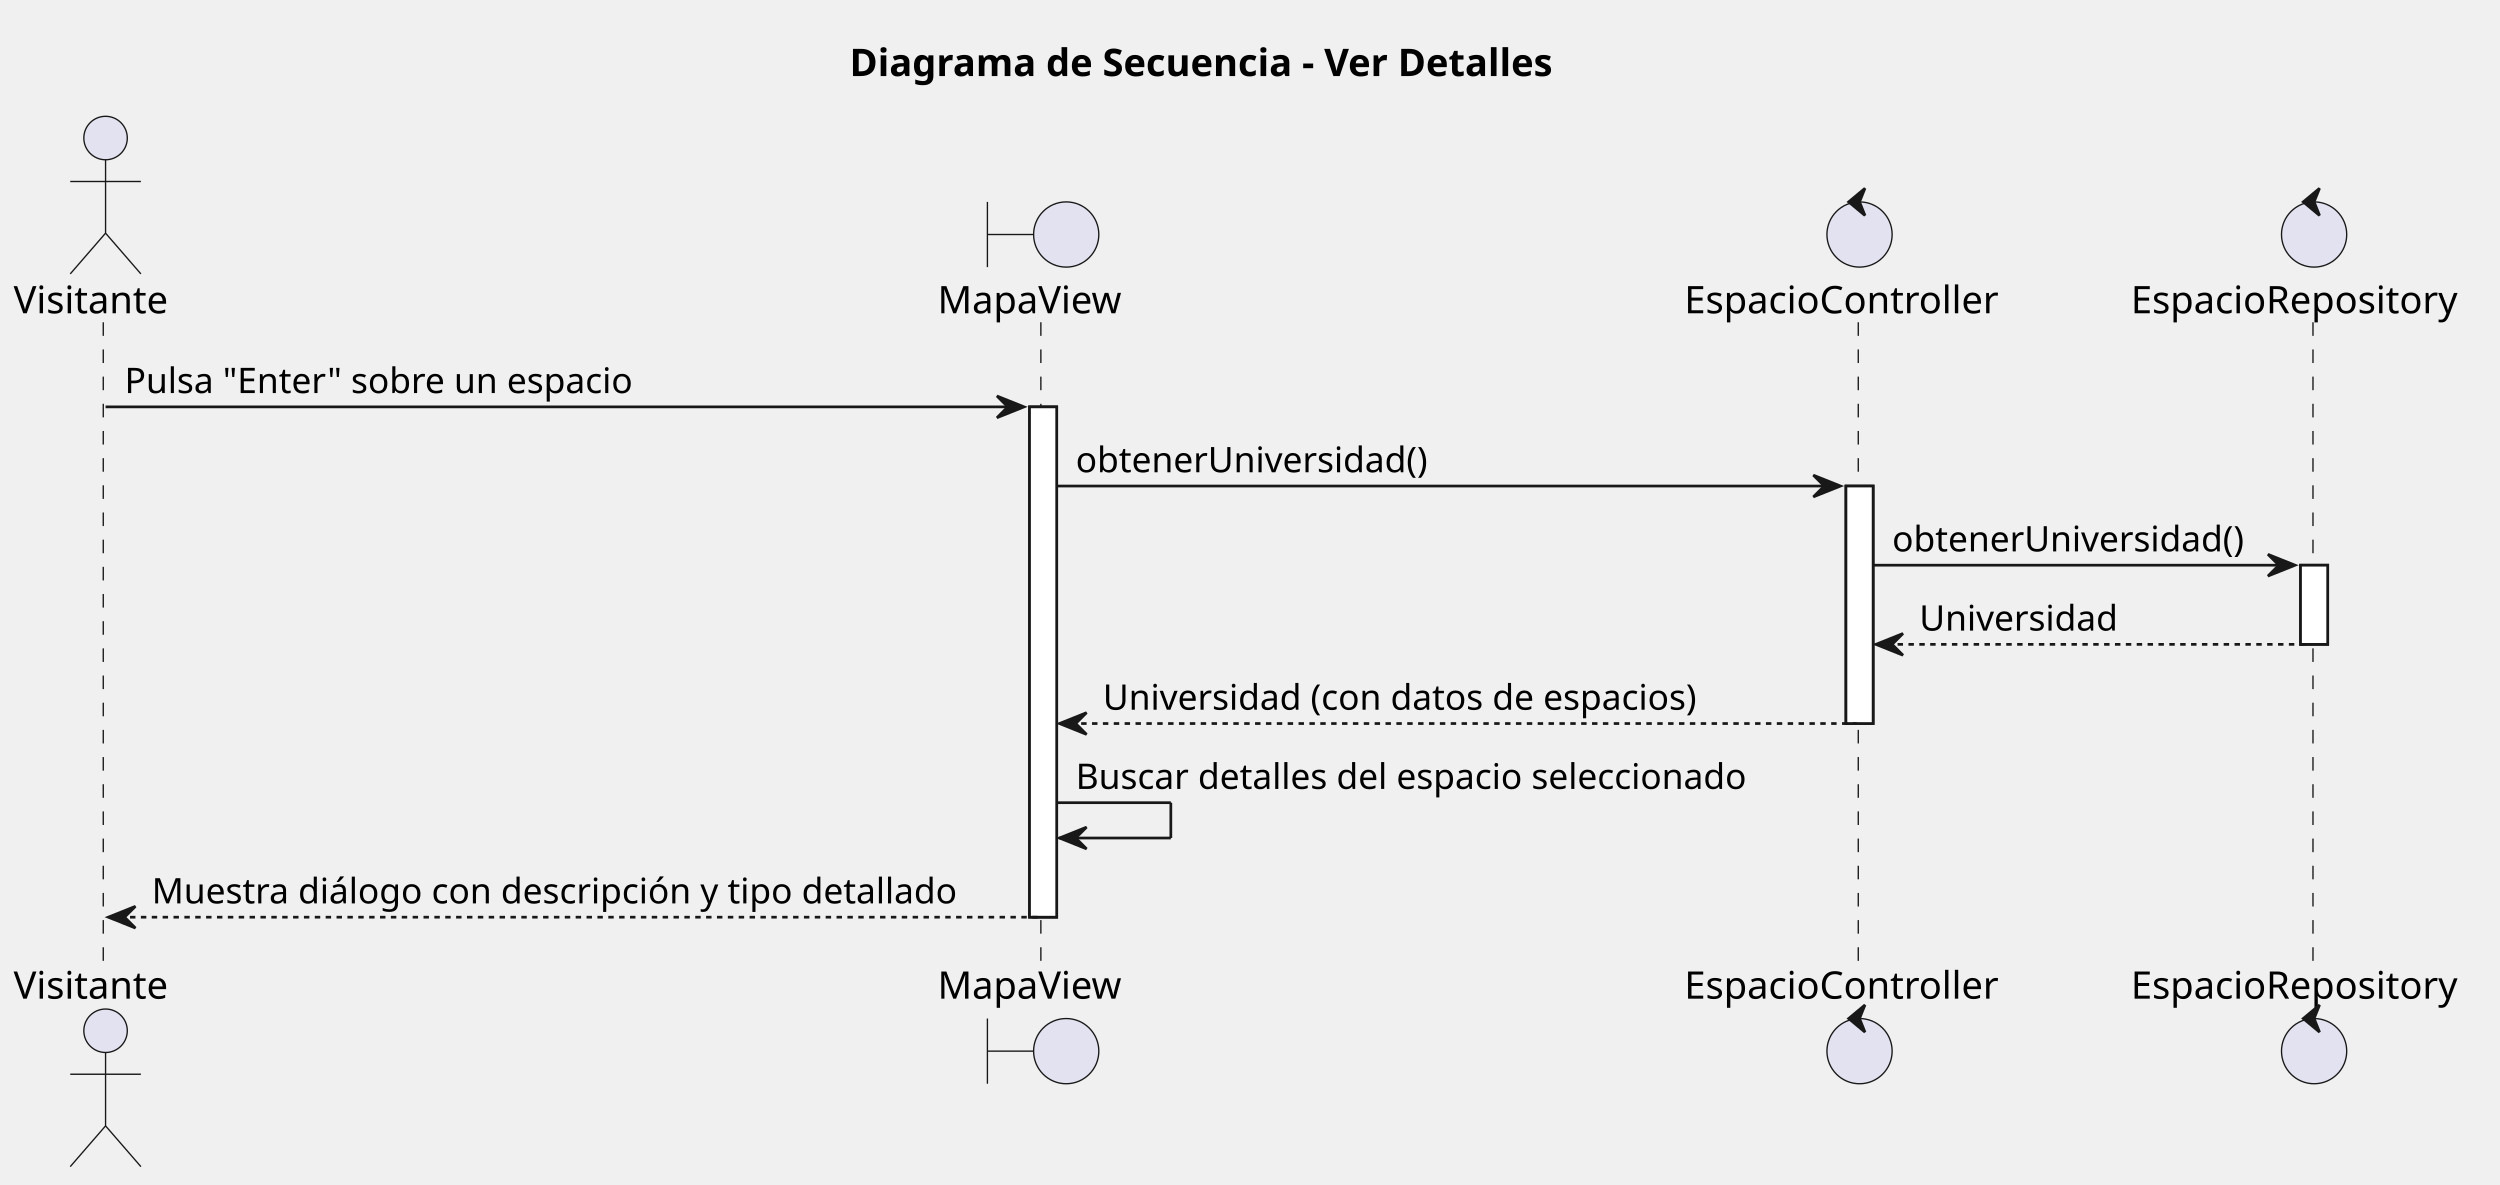
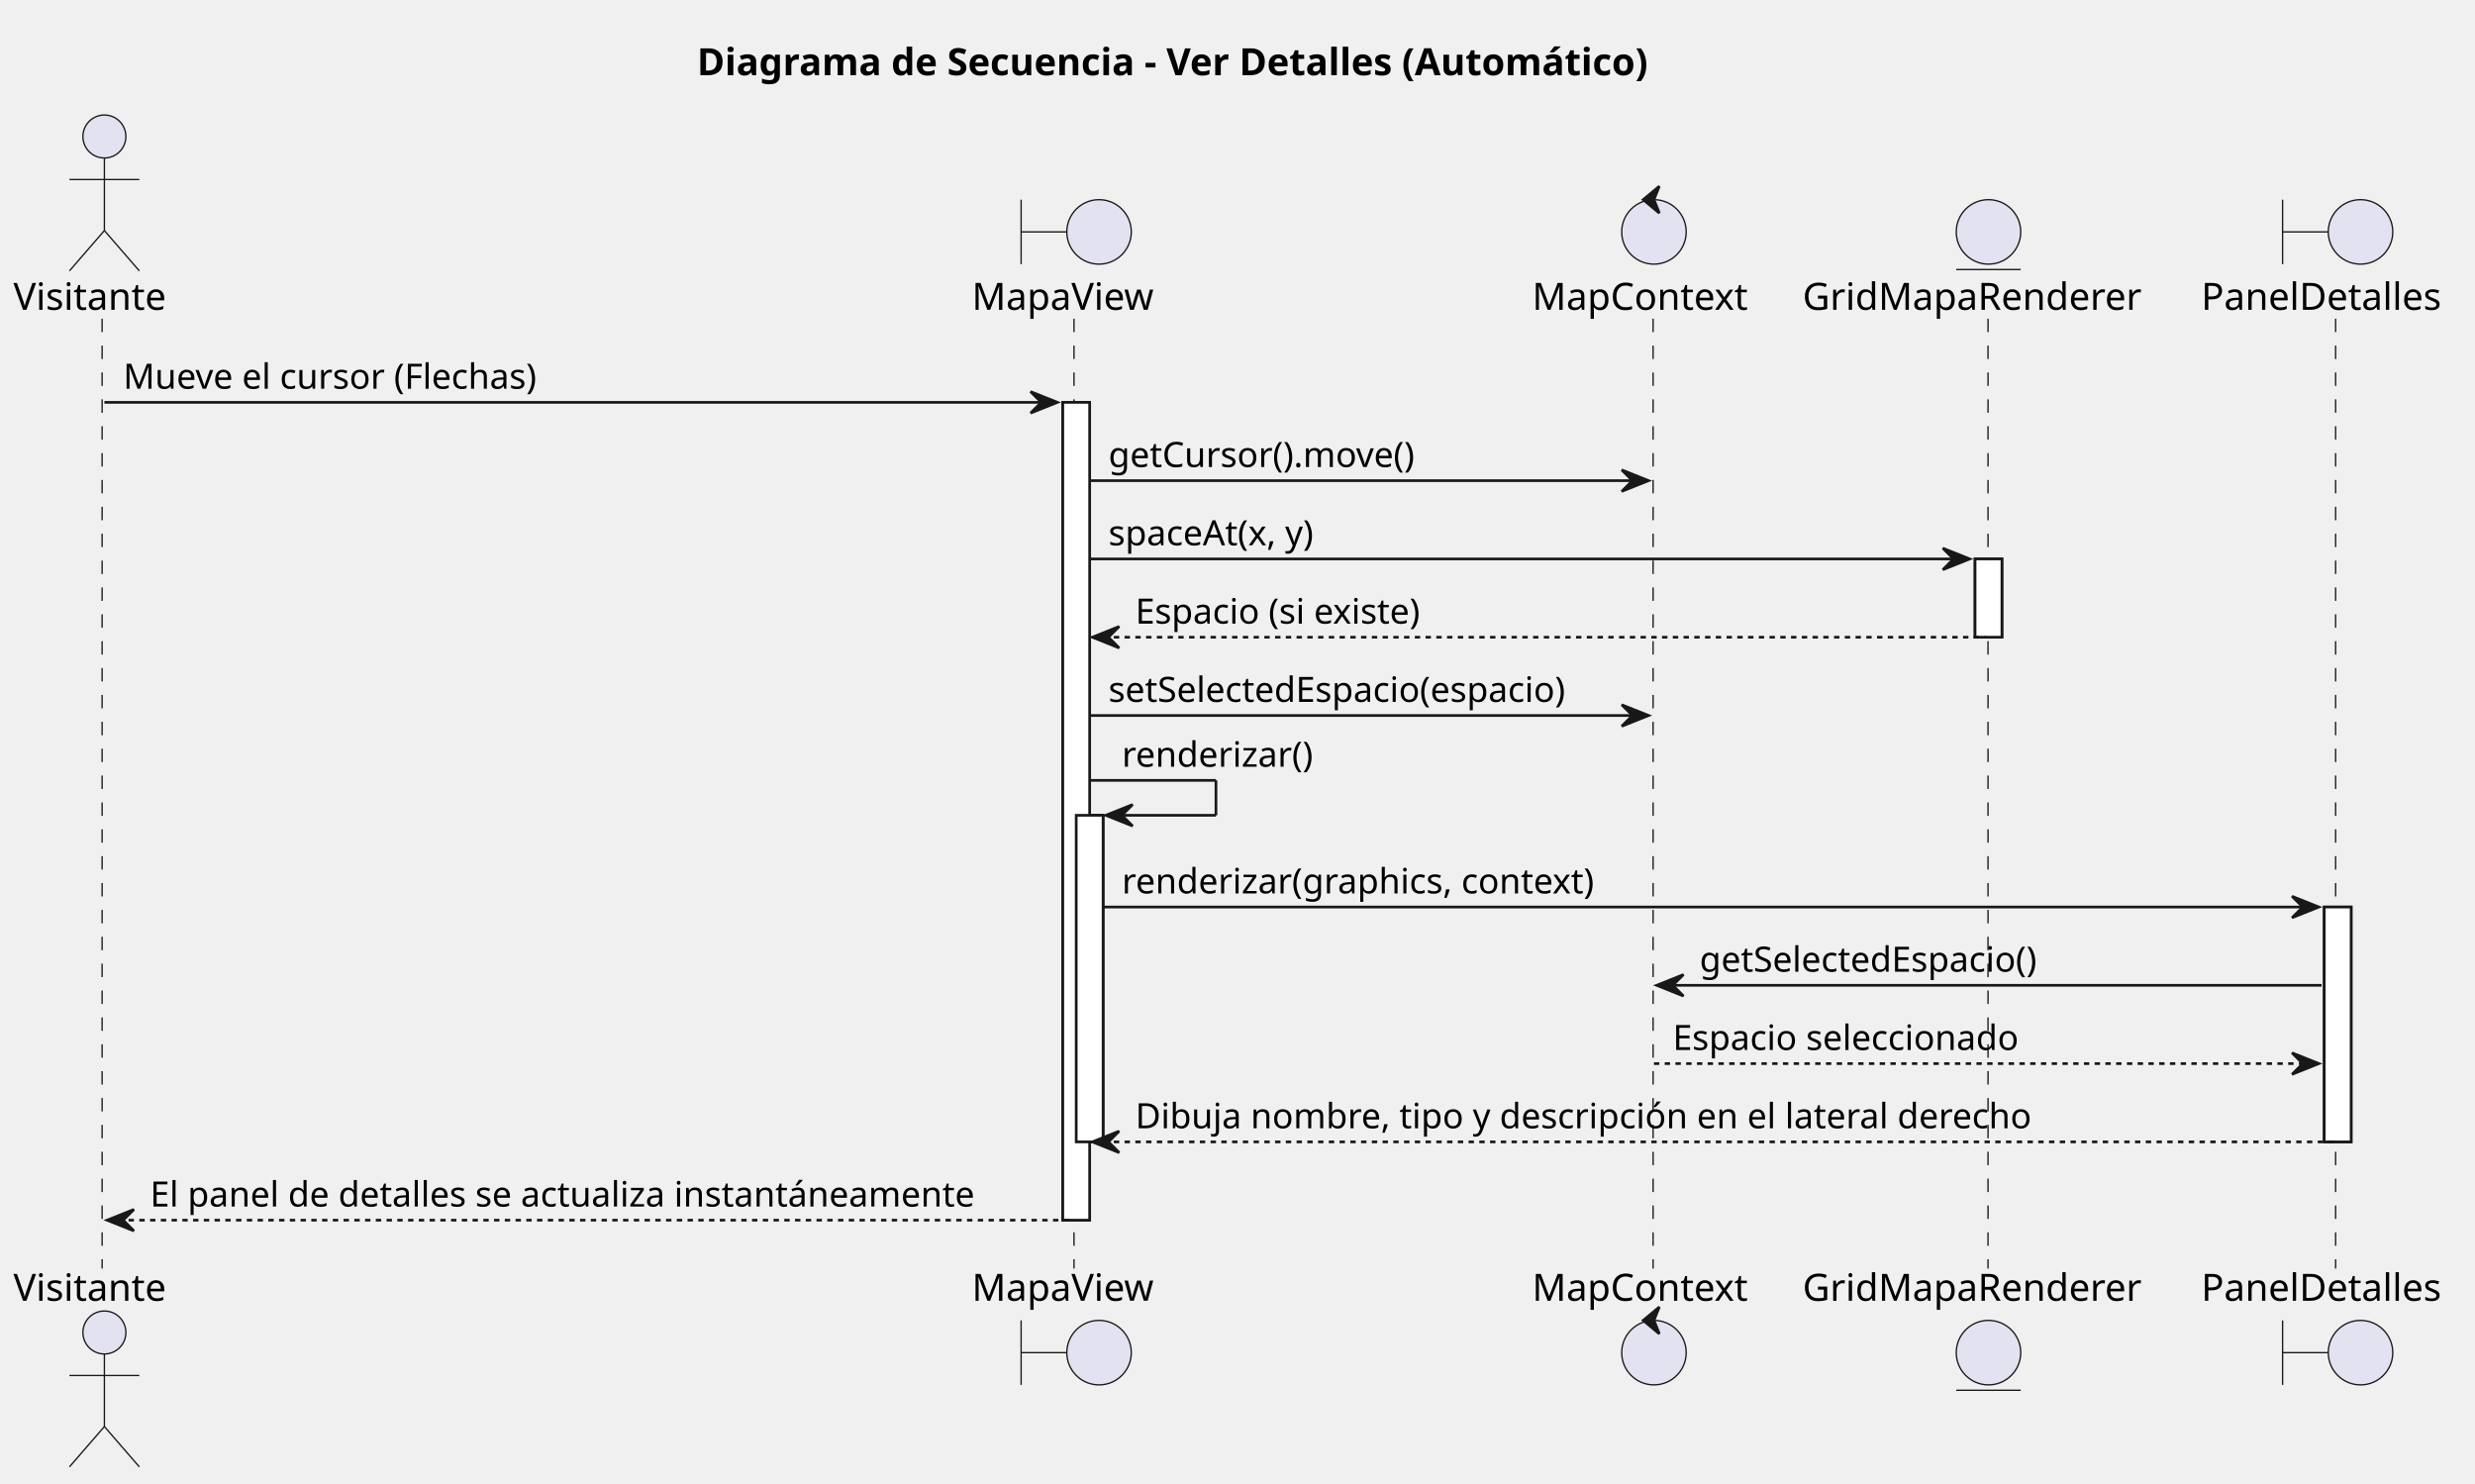
- <svg xmlns="http://www.w3.org/2000/svg" contentStyleType="text/css" data-diagram-type="SEQUENCE" height="436px" preserveAspectRatio="none" style="width:920px;height:436px;background:#FFFFFF;" version="1.1" viewBox="0 0 920 436" width="920px" zoomAndPan="magnify">
+ <svg xmlns="http://www.w3.org/2000/svg" contentStyleType="text/css" data-diagram-type="SEQUENCE" height="552px" preserveAspectRatio="none" style="width:921px;height:552px;background:#FFFFFF;" version="1.1" viewBox="0 0 921 552" width="921px" zoomAndPan="magnify">
  <defs />
  <g>
-     <text fill="#000000" font-family="sans-serif" font-size="14" font-weight="bold" lengthAdjust="spacing" textLength="297.739" x="312.634" y="27.995">Diagrama de Secuencia - Ver Detalles</text>
+     <text fill="#000000" font-family="sans-serif" font-size="14" font-weight="bold" lengthAdjust="spacing" textLength="405.966" x="259.356" y="27.995">Diagrama de Secuencia - Ver Detalles (Automático)</text>
    <g>
-       <rect fill="#FFFFFF" height="187.797" style="stroke:#181818;stroke-width:1;" width="10" x="378.865" y="149.727" />
+       <rect fill="#FFFFFF" height="304.328" style="stroke:#181818;stroke-width:1;" width="10" x="395.483" y="149.727" />
    </g>
    <g>
-       <rect fill="#FFFFFF" height="87.398" style="stroke:#181818;stroke-width:1;" width="10" x="679.308" y="178.859" />
+       <rect fill="#FFFFFF" height="121.531" style="stroke:#181818;stroke-width:1;" width="10" x="400.483" y="303.391" />
    </g>
    <g>
-       <rect fill="#FFFFFF" height="29.133" style="stroke:#181818;stroke-width:1;" width="10" x="846.592" y="207.992" />
+       <rect fill="#FFFFFF" height="29.133" style="stroke:#181818;stroke-width:1;" width="10" x="734.96" y="207.992" />
    </g>
    <g>
-       <rect fill="#000000" fill-opacity="0" height="236.93" width="8" x="34.847" y="118.594" />
-       <line style="stroke:#181818;stroke-width:0.5;stroke-dasharray:5,5;" x1="38" x2="38" y1="118.594" y2="355.523" />
+       <rect fill="#FFFFFF" height="87.398" style="stroke:#181818;stroke-width:1;" width="10" x="864.904" y="337.523" />
    </g>
    <g>
-       <rect fill="#000000" fill-opacity="0" height="236.93" width="8" x="379.865" y="118.594" />
-       <line style="stroke:#181818;stroke-width:0.5;stroke-dasharray:5,5;" x1="383.038" x2="383.038" y1="118.594" y2="355.523" />
+       <rect fill="#000000" fill-opacity="0" height="353.461" width="8" x="34.847" y="118.594" />
+       <line style="stroke:#181818;stroke-width:0.5;stroke-dasharray:5,5;" x1="38" x2="38" y1="118.594" y2="472.055" />
    </g>
    <g>
-       <rect fill="#000000" fill-opacity="0" height="236.93" width="8" x="680.308" y="118.594" />
-       <line style="stroke:#181818;stroke-width:0.5;stroke-dasharray:5,5;" x1="683.843" x2="683.843" y1="118.594" y2="355.523" />
+       <rect fill="#000000" fill-opacity="0" height="353.461" width="8" x="396.483" y="118.594" />
+       <line style="stroke:#181818;stroke-width:0.5;stroke-dasharray:5,5;" x1="399.656" x2="399.656" y1="118.594" y2="472.055" />
    </g>
    <g>
-       <rect fill="#000000" fill-opacity="0" height="236.93" width="8" x="847.592" y="118.594" />
-       <line style="stroke:#181818;stroke-width:0.5;stroke-dasharray:5,5;" x1="851.177" x2="851.177" y1="118.594" y2="355.523" />
+       <rect fill="#000000" fill-opacity="0" height="353.461" width="8" x="611.47" y="118.594" />
+       <line style="stroke:#181818;stroke-width:0.5;stroke-dasharray:5,5;" x1="615.152" x2="615.152" y1="118.594" y2="472.055" />
+     </g>
+     <g>
+       <rect fill="#000000" fill-opacity="0" height="353.461" width="8" x="735.96" y="118.594" />
+       <line style="stroke:#181818;stroke-width:0.5;stroke-dasharray:5,5;" x1="739.788" x2="739.788" y1="118.594" y2="472.055" />
+     </g>
+     <g>
+       <rect fill="#000000" fill-opacity="0" height="353.461" width="8" x="865.904" y="118.594" />
+       <line style="stroke:#181818;stroke-width:0.5;stroke-dasharray:5,5;" x1="869.131" x2="869.131" y1="118.594" y2="472.055" />
    </g>
    <g class="participant participant-head" data-participant="visitor">
      <text fill="#000000" font-family="sans-serif" font-size="14" lengthAdjust="spacing" textLength="61.694" x="5" y="115.292">Visitante</text>
      <ellipse cx="38.847" cy="50.797" fill="#E2E2F0" rx="8" ry="8" style="stroke:#181818;stroke-width:0.5;" />
      <path d="M38.847,58.797 L38.847,85.797 M25.847,66.797 L51.847,66.797 M38.847,85.797 L25.847,100.797 M38.847,85.797 L51.847,100.797" fill="none" style="stroke:#181818;stroke-width:0.5;" />
    </g>
    <g class="participant participant-tail" data-participant="visitor">
-       <text fill="#000000" font-family="sans-serif" font-size="14" lengthAdjust="spacing" textLength="61.694" x="5" y="367.519">Visitante</text>
-       <ellipse cx="38.847" cy="379.32" fill="#E2E2F0" rx="8" ry="8" style="stroke:#181818;stroke-width:0.5;" />
-       <path d="M38.847,387.32 L38.847,414.32 M25.847,395.32 L51.847,395.32 M38.847,414.32 L25.847,429.32 M38.847,414.32 L51.847,429.32" fill="none" style="stroke:#181818;stroke-width:0.5;" />
+       <text fill="#000000" font-family="sans-serif" font-size="14" lengthAdjust="spacing" textLength="61.694" x="5" y="484.05">Visitante</text>
+       <ellipse cx="38.847" cy="495.852" fill="#E2E2F0" rx="8" ry="8" style="stroke:#181818;stroke-width:0.5;" />
+       <path d="M38.847,503.852 L38.847,530.852 M25.847,511.852 L51.847,511.852 M38.847,530.852 L25.847,545.852 M38.847,530.852 L51.847,545.852" fill="none" style="stroke:#181818;stroke-width:0.5;" />
    </g>
    <g class="participant participant-head" data-participant="view">
-       <text fill="#000000" font-family="sans-serif" font-size="14" lengthAdjust="spacing" textLength="71.654" x="345.038" y="115.292">MapaView</text>
-       <path d="M363.365,74.297 L363.365,98.297 M363.365,86.297 L380.365,86.297" fill="none" style="stroke:#181818;stroke-width:0.5;" />
-       <ellipse cx="392.365" cy="86.297" fill="#E2E2F0" rx="12" ry="12" style="stroke:#181818;stroke-width:0.5;" />
+       <text fill="#000000" font-family="sans-serif" font-size="14" lengthAdjust="spacing" textLength="71.654" x="361.656" y="115.292">MapaView</text>
+       <path d="M379.983,74.297 L379.983,98.297 M379.983,86.297 L396.983,86.297" fill="none" style="stroke:#181818;stroke-width:0.5;" />
+       <ellipse cx="408.983" cy="86.297" fill="#E2E2F0" rx="12" ry="12" style="stroke:#181818;stroke-width:0.5;" />
    </g>
    <g class="participant participant-tail" data-participant="view">
-       <text fill="#000000" font-family="sans-serif" font-size="14" lengthAdjust="spacing" textLength="71.654" x="345.038" y="367.519">MapaView</text>
-       <path d="M363.365,374.82 L363.365,398.82 M363.365,386.82 L380.365,386.82" fill="none" style="stroke:#181818;stroke-width:0.5;" />
-       <ellipse cx="392.365" cy="386.82" fill="#E2E2F0" rx="12" ry="12" style="stroke:#181818;stroke-width:0.5;" />
+       <text fill="#000000" font-family="sans-serif" font-size="14" lengthAdjust="spacing" textLength="71.654" x="361.656" y="484.05">MapaView</text>
+       <path d="M379.983,491.352 L379.983,515.352 M379.983,503.352 L396.983,503.352" fill="none" style="stroke:#181818;stroke-width:0.5;" />
+       <ellipse cx="408.983" cy="503.352" fill="#E2E2F0" rx="12" ry="12" style="stroke:#181818;stroke-width:0.5;" />
    </g>
-     <g class="participant participant-head" data-participant="controller">
-       <text fill="#000000" font-family="sans-serif" font-size="14" lengthAdjust="spacing" textLength="122.931" x="619.843" y="115.292">EspacioController</text>
-       <ellipse cx="684.308" cy="86.297" fill="#E2E2F0" rx="12" ry="12" style="stroke:#181818;stroke-width:0.5;" />
-       <polygon fill="#181818" points="680.308,74.297,686.308,69.297,684.308,74.297,686.308,79.297,680.308,74.297" style="stroke:#181818;stroke-width:1;" />
+     <g class="participant participant-head" data-participant="context">
+       <text fill="#000000" font-family="sans-serif" font-size="14" lengthAdjust="spacing" textLength="84.636" x="570.152" y="115.292">MapContext</text>
+       <ellipse cx="615.47" cy="86.297" fill="#E2E2F0" rx="12" ry="12" style="stroke:#181818;stroke-width:0.5;" />
+       <polygon fill="#181818" points="611.47,74.297,617.47,69.297,615.47,74.297,617.47,79.297,611.47,74.297" style="stroke:#181818;stroke-width:1;" />
    </g>
-     <g class="participant participant-tail" data-participant="controller">
-       <text fill="#000000" font-family="sans-serif" font-size="14" lengthAdjust="spacing" textLength="122.931" x="619.843" y="367.519">EspacioController</text>
-       <ellipse cx="684.308" cy="386.82" fill="#E2E2F0" rx="12" ry="12" style="stroke:#181818;stroke-width:0.5;" />
-       <polygon fill="#181818" points="680.308,374.82,686.308,369.82,684.308,374.82,686.308,379.82,680.308,374.82" style="stroke:#181818;stroke-width:1;" />
+     <g class="participant participant-tail" data-participant="context">
+       <text fill="#000000" font-family="sans-serif" font-size="14" lengthAdjust="spacing" textLength="84.636" x="570.152" y="484.05">MapContext</text>
+       <ellipse cx="615.47" cy="503.352" fill="#E2E2F0" rx="12" ry="12" style="stroke:#181818;stroke-width:0.5;" />
+       <polygon fill="#181818" points="611.47,491.352,617.47,486.352,615.47,491.352,617.47,496.352,611.47,491.352" style="stroke:#181818;stroke-width:1;" />
    </g>
-     <g class="participant participant-head" data-participant="repository">
-       <text fill="#000000" font-family="sans-serif" font-size="14" lengthAdjust="spacing" textLength="128.83" x="784.177" y="115.292">EspacioRepository</text>
-       <ellipse cx="851.592" cy="86.297" fill="#E2E2F0" rx="12" ry="12" style="stroke:#181818;stroke-width:0.5;" />
-       <polygon fill="#181818" points="847.592,74.297,853.592,69.297,851.592,74.297,853.592,79.297,847.592,74.297" style="stroke:#181818;stroke-width:1;" />
+     <g class="participant participant-head" data-participant="renderer">
+       <text fill="#000000" font-family="sans-serif" font-size="14" lengthAdjust="spacing" textLength="132.344" x="670.788" y="115.292">GridMapaRenderer</text>
+       <ellipse cx="739.96" cy="86.297" fill="#E2E2F0" rx="12" ry="12" style="stroke:#181818;stroke-width:0.5;" />
+       <line style="stroke:#181818;stroke-width:0.5;" x1="727.96" x2="751.96" y1="100.297" y2="100.297" />
    </g>
-     <g class="participant participant-tail" data-participant="repository">
-       <text fill="#000000" font-family="sans-serif" font-size="14" lengthAdjust="spacing" textLength="128.83" x="784.177" y="367.519">EspacioRepository</text>
-       <ellipse cx="851.592" cy="386.82" fill="#E2E2F0" rx="12" ry="12" style="stroke:#181818;stroke-width:0.5;" />
-       <polygon fill="#181818" points="847.592,374.82,853.592,369.82,851.592,374.82,853.592,379.82,847.592,374.82" style="stroke:#181818;stroke-width:1;" />
+     <g class="participant participant-tail" data-participant="renderer">
+       <text fill="#000000" font-family="sans-serif" font-size="14" lengthAdjust="spacing" textLength="132.344" x="670.788" y="484.05">GridMapaRenderer</text>
+       <ellipse cx="739.96" cy="503.352" fill="#E2E2F0" rx="12" ry="12" style="stroke:#181818;stroke-width:0.5;" />
+       <line style="stroke:#181818;stroke-width:0.5;" x1="727.96" x2="751.96" y1="517.352" y2="517.352" />
+     </g>
+     <g class="participant participant-head" data-participant="panel">
+       <text fill="#000000" font-family="sans-serif" font-size="14" lengthAdjust="spacing" textLength="95.546" x="819.131" y="115.292">PanelDetalles</text>
+       <path d="M849.404,74.297 L849.404,98.297 M849.404,86.297 L866.404,86.297" fill="none" style="stroke:#181818;stroke-width:0.5;" />
+       <ellipse cx="878.404" cy="86.297" fill="#E2E2F0" rx="12" ry="12" style="stroke:#181818;stroke-width:0.5;" />
+     </g>
+     <g class="participant participant-tail" data-participant="panel">
+       <text fill="#000000" font-family="sans-serif" font-size="14" lengthAdjust="spacing" textLength="95.546" x="819.131" y="484.05">PanelDetalles</text>
+       <path d="M849.404,491.352 L849.404,515.352 M849.404,503.352 L866.404,503.352" fill="none" style="stroke:#181818;stroke-width:0.5;" />
+       <ellipse cx="878.404" cy="503.352" fill="#E2E2F0" rx="12" ry="12" style="stroke:#181818;stroke-width:0.5;" />
    </g>
    <g>
-       <rect fill="#FFFFFF" height="187.797" style="stroke:#181818;stroke-width:1;" width="10" x="378.865" y="149.727" />
+       <rect fill="#FFFFFF" height="304.328" style="stroke:#181818;stroke-width:1;" width="10" x="395.483" y="149.727" />
    </g>
    <g>
-       <rect fill="#FFFFFF" height="87.398" style="stroke:#181818;stroke-width:1;" width="10" x="679.308" y="178.859" />
+       <rect fill="#FFFFFF" height="121.531" style="stroke:#181818;stroke-width:1;" width="10" x="400.483" y="303.391" />
    </g>
    <g>
-       <rect fill="#FFFFFF" height="29.133" style="stroke:#181818;stroke-width:1;" width="10" x="846.592" y="207.992" />
+       <rect fill="#FFFFFF" height="29.133" style="stroke:#181818;stroke-width:1;" width="10" x="734.96" y="207.992" />
+     </g>
+     <g>
+       <rect fill="#FFFFFF" height="87.398" style="stroke:#181818;stroke-width:1;" width="10" x="864.904" y="337.523" />
    </g>
    <g class="message" data-participant-1="visitor" data-participant-2="view">
-       <polygon fill="#181818" points="366.865,145.727,376.865,149.727,366.865,153.727,370.865,149.727" style="stroke:#181818;stroke-width:1;" />
-       <line style="stroke:#181818;stroke-width:1;" x1="38.847" x2="372.865" y1="149.727" y2="149.727" />
-       <text fill="#000000" font-family="sans-serif" font-size="13" lengthAdjust="spacing" textLength="200.313" x="45.847" y="144.661">Pulsa "Enter" sobre un espacio</text>
+       <polygon fill="#181818" points="383.483,145.727,393.483,149.727,383.483,153.727,387.483,149.727" style="stroke:#181818;stroke-width:1;" />
+       <line style="stroke:#181818;stroke-width:1;" x1="38.847" x2="389.483" y1="149.727" y2="149.727" />
+       <text fill="#000000" font-family="sans-serif" font-size="13" lengthAdjust="spacing" textLength="167.311" x="45.847" y="144.661">Mueve el cursor (Flechas)</text>
    </g>
-     <g class="message" data-participant-1="view" data-participant-2="controller">
-       <polygon fill="#181818" points="667.308,174.859,677.308,178.859,667.308,182.859,671.308,178.859" style="stroke:#181818;stroke-width:1;" />
-       <line style="stroke:#181818;stroke-width:1;" x1="388.865" x2="673.308" y1="178.859" y2="178.859" />
-       <text fill="#000000" font-family="sans-serif" font-size="13" lengthAdjust="spacing" textLength="138.284" x="395.865" y="173.793">obtenerUniversidad()</text>
+     <g class="message" data-participant-1="view" data-participant-2="context">
+       <polygon fill="#181818" points="603.47,174.859,613.47,178.859,603.47,182.859,607.47,178.859" style="stroke:#181818;stroke-width:1;" />
+       <line style="stroke:#181818;stroke-width:1;" x1="405.483" x2="609.47" y1="178.859" y2="178.859" />
+       <text fill="#000000" font-family="sans-serif" font-size="13" lengthAdjust="spacing" textLength="124.808" x="412.483" y="173.793">getCursor().move()</text>
    </g>
-     <g class="message" data-participant-1="controller" data-participant-2="repository">
-       <polygon fill="#181818" points="834.592,203.992,844.592,207.992,834.592,211.992,838.592,207.992" style="stroke:#181818;stroke-width:1;" />
-       <line style="stroke:#181818;stroke-width:1;" x1="689.308" x2="840.592" y1="207.992" y2="207.992" />
-       <text fill="#000000" font-family="sans-serif" font-size="13" lengthAdjust="spacing" textLength="138.284" x="696.308" y="202.926">obtenerUniversidad()</text>
+     <g class="message" data-participant-1="view" data-participant-2="renderer">
+       <polygon fill="#181818" points="722.96,203.992,732.96,207.992,722.96,211.992,726.96,207.992" style="stroke:#181818;stroke-width:1;" />
+       <line style="stroke:#181818;stroke-width:1;" x1="405.483" x2="728.96" y1="207.992" y2="207.992" />
+       <text fill="#000000" font-family="sans-serif" font-size="13" lengthAdjust="spacing" textLength="85.922" x="412.483" y="202.926">spaceAt(x, y)</text>
    </g>
-     <g class="message" data-participant-1="repository" data-participant-2="controller">
-       <polygon fill="#181818" points="700.308,233.125,690.308,237.125,700.308,241.125,696.308,237.125" style="stroke:#181818;stroke-width:1;" />
-       <line style="stroke:#181818;stroke-width:1;stroke-dasharray:2,2;" x1="694.308" x2="850.592" y1="237.125" y2="237.125" />
-       <text fill="#000000" font-family="sans-serif" font-size="13" lengthAdjust="spacing" textLength="77.257" x="706.308" y="232.059">Universidad</text>
+     <g class="message" data-participant-1="renderer" data-participant-2="view">
+       <polygon fill="#181818" points="416.483,233.125,406.483,237.125,416.483,241.125,412.483,237.125" style="stroke:#181818;stroke-width:1;" />
+       <line style="stroke:#181818;stroke-width:1;stroke-dasharray:2,2;" x1="410.483" x2="738.96" y1="237.125" y2="237.125" />
+       <text fill="#000000" font-family="sans-serif" font-size="13" lengthAdjust="spacing" textLength="117.882" x="422.483" y="232.059">Espacio (si existe)</text>
    </g>
-     <g class="message" data-participant-1="controller" data-participant-2="view">
-       <polygon fill="#181818" points="399.865,262.258,389.865,266.258,399.865,270.258,395.865,266.258" style="stroke:#181818;stroke-width:1;" />
-       <line style="stroke:#181818;stroke-width:1;stroke-dasharray:2,2;" x1="393.865" x2="683.308" y1="266.258" y2="266.258" />
-       <text fill="#000000" font-family="sans-serif" font-size="13" lengthAdjust="spacing" textLength="236.038" x="405.865" y="261.192">Universidad (con datos de espacios)</text>
+     <g class="message" data-participant-1="view" data-participant-2="context">
+       <polygon fill="#181818" points="603.47,262.258,613.47,266.258,603.47,270.258,607.47,266.258" style="stroke:#181818;stroke-width:1;" />
+       <line style="stroke:#181818;stroke-width:1;" x1="405.483" x2="609.47" y1="266.258" y2="266.258" />
+       <text fill="#000000" font-family="sans-serif" font-size="13" lengthAdjust="spacing" textLength="185.986" x="412.483" y="261.192">setSelectedEspacio(espacio)</text>
    </g>
    <g class="message" data-participant-1="view" data-participant-2="view">
-       <line style="stroke:#181818;stroke-width:1;" x1="388.865" x2="430.865" y1="295.391" y2="295.391" />
-       <line style="stroke:#181818;stroke-width:1;" x1="430.865" x2="430.865" y1="295.391" y2="308.391" />
-       <line style="stroke:#181818;stroke-width:1;" x1="389.865" x2="430.865" y1="308.391" y2="308.391" />
-       <polygon fill="#181818" points="399.865,304.391,389.865,308.391,399.865,312.391,395.865,308.391" style="stroke:#181818;stroke-width:1;" />
-       <text fill="#000000" font-family="sans-serif" font-size="13" lengthAdjust="spacing" textLength="266.443" x="395.865" y="290.325">Buscar detalles del espacio seleccionado</text>
+       <line style="stroke:#181818;stroke-width:1;" x1="405.483" x2="452.483" y1="290.391" y2="290.391" />
+       <line style="stroke:#181818;stroke-width:1;" x1="452.483" x2="452.483" y1="290.391" y2="303.391" />
+       <line style="stroke:#181818;stroke-width:1;" x1="411.483" x2="452.483" y1="303.391" y2="303.391" />
+       <polygon fill="#181818" points="421.483,299.391,411.483,303.391,421.483,307.391,417.483,303.391" style="stroke:#181818;stroke-width:1;" />
+       <text fill="#000000" font-family="sans-serif" font-size="13" lengthAdjust="spacing" textLength="77.067" x="417.483" y="285.325">renderizar()</text>
+     </g>
+     <g class="message" data-participant-1="view" data-participant-2="panel">
+       <polygon fill="#181818" points="852.904,333.523,862.904,337.523,852.904,341.523,856.904,337.523" style="stroke:#181818;stroke-width:1;" />
+       <line style="stroke:#181818;stroke-width:1;" x1="410.483" x2="858.904" y1="337.523" y2="337.523" />
+       <text fill="#000000" font-family="sans-serif" font-size="13" lengthAdjust="spacing" textLength="190.144" x="417.483" y="332.457">renderizar(graphics, context)</text>
+     </g>
+     <g class="message" data-participant-1="panel" data-participant-2="context">
+       <polygon fill="#181818" points="626.47,362.656,616.47,366.656,626.47,370.656,622.47,366.656" style="stroke:#181818;stroke-width:1;" />
+       <line style="stroke:#181818;stroke-width:1;" x1="620.47" x2="863.904" y1="366.656" y2="366.656" />
+       <text fill="#000000" font-family="sans-serif" font-size="13" lengthAdjust="spacing" textLength="137.763" x="632.47" y="361.59">getSelectedEspacio()</text>
+     </g>
+     <g class="message" data-participant-1="context" data-participant-2="panel">
+       <polygon fill="#181818" points="852.904,391.789,862.904,395.789,852.904,399.789,856.904,395.789" style="stroke:#181818;stroke-width:1;" />
+       <line style="stroke:#181818;stroke-width:1;stroke-dasharray:2,2;" x1="615.47" x2="858.904" y1="395.789" y2="395.789" />
+       <text fill="#000000" font-family="sans-serif" font-size="13" lengthAdjust="spacing" textLength="138.703" x="622.47" y="390.723">Espacio seleccionado</text>
+     </g>
+     <g class="message" data-participant-1="panel" data-participant-2="view">
+       <polygon fill="#181818" points="416.483,420.922,406.483,424.922,416.483,428.922,412.483,424.922" style="stroke:#181818;stroke-width:1;" />
+       <line style="stroke:#181818;stroke-width:1;stroke-dasharray:2,2;" x1="410.483" x2="868.904" y1="424.922" y2="424.922" />
+       <text fill="#000000" font-family="sans-serif" font-size="13" lengthAdjust="spacing" textLength="358.649" x="422.483" y="419.856">Dibuja nombre, tipo y descripción en el lateral derecho</text>
    </g>
    <g class="message" data-participant-1="view" data-participant-2="visitor">
-       <polygon fill="#181818" points="49.847,333.523,39.847,337.523,49.847,341.523,45.847,337.523" style="stroke:#181818;stroke-width:1;" />
-       <line style="stroke:#181818;stroke-width:1;stroke-dasharray:2,2;" x1="43.847" x2="382.865" y1="337.523" y2="337.523" />
-       <text fill="#000000" font-family="sans-serif" font-size="13" lengthAdjust="spacing" textLength="316.018" x="55.847" y="332.457">Muestra diálogo con descripción y tipo detallado</text>
+       <polygon fill="#181818" points="49.847,450.055,39.847,454.055,49.847,458.055,45.847,454.055" style="stroke:#181818;stroke-width:1;" />
+       <line style="stroke:#181818;stroke-width:1;stroke-dasharray:2,2;" x1="43.847" x2="399.483" y1="454.055" y2="454.055" />
+       <text fill="#000000" font-family="sans-serif" font-size="13" lengthAdjust="spacing" textLength="332.636" x="55.847" y="448.989">El panel de detalles se actualiza instantáneamente</text>
    </g>
  </g>
</svg>
